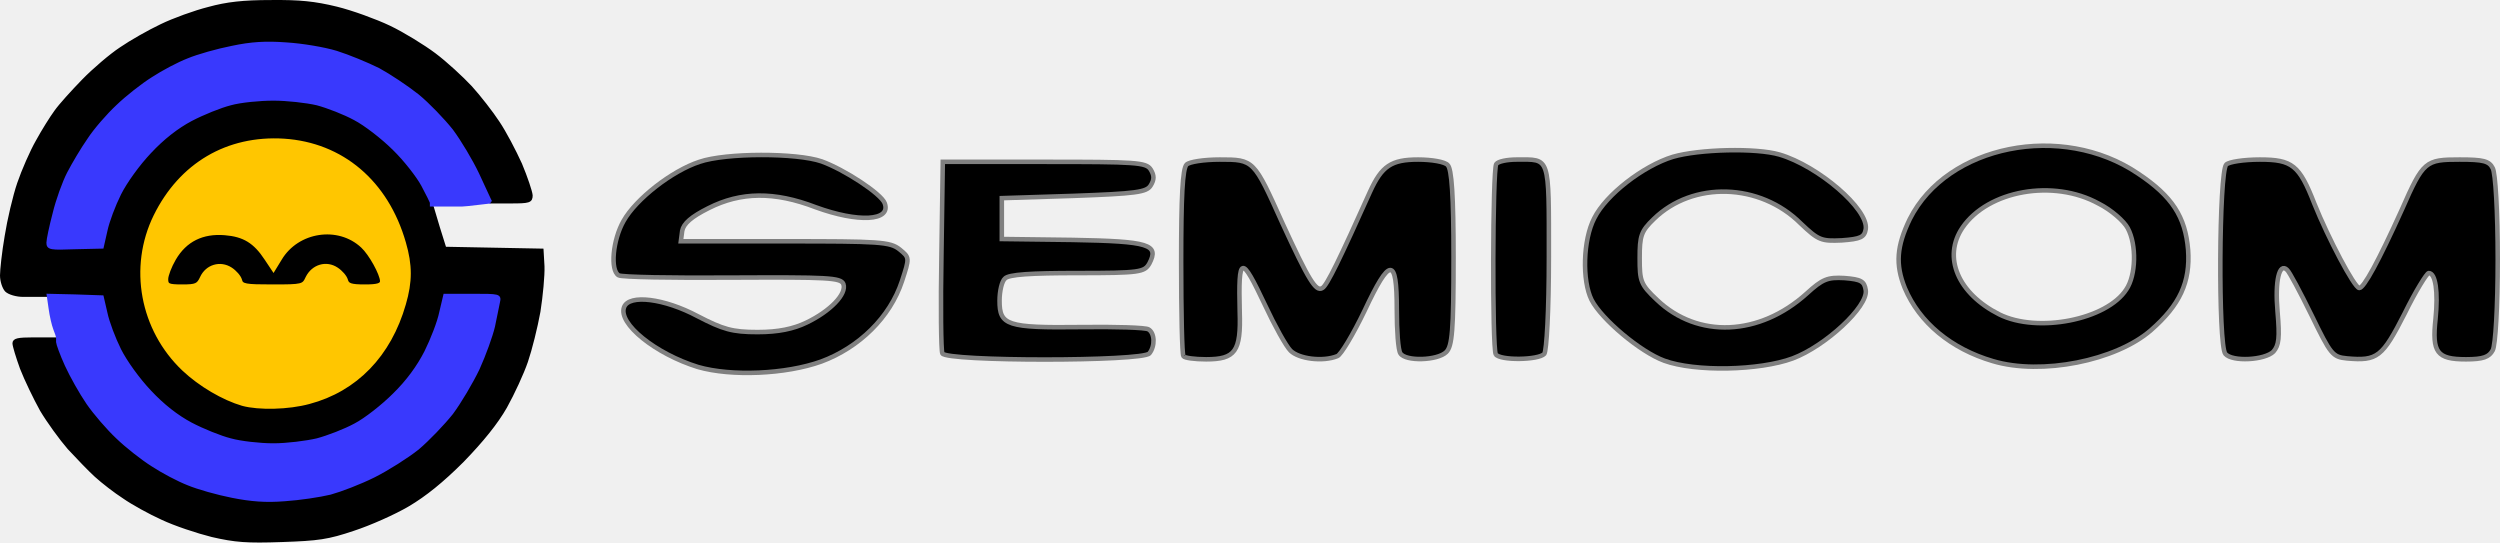
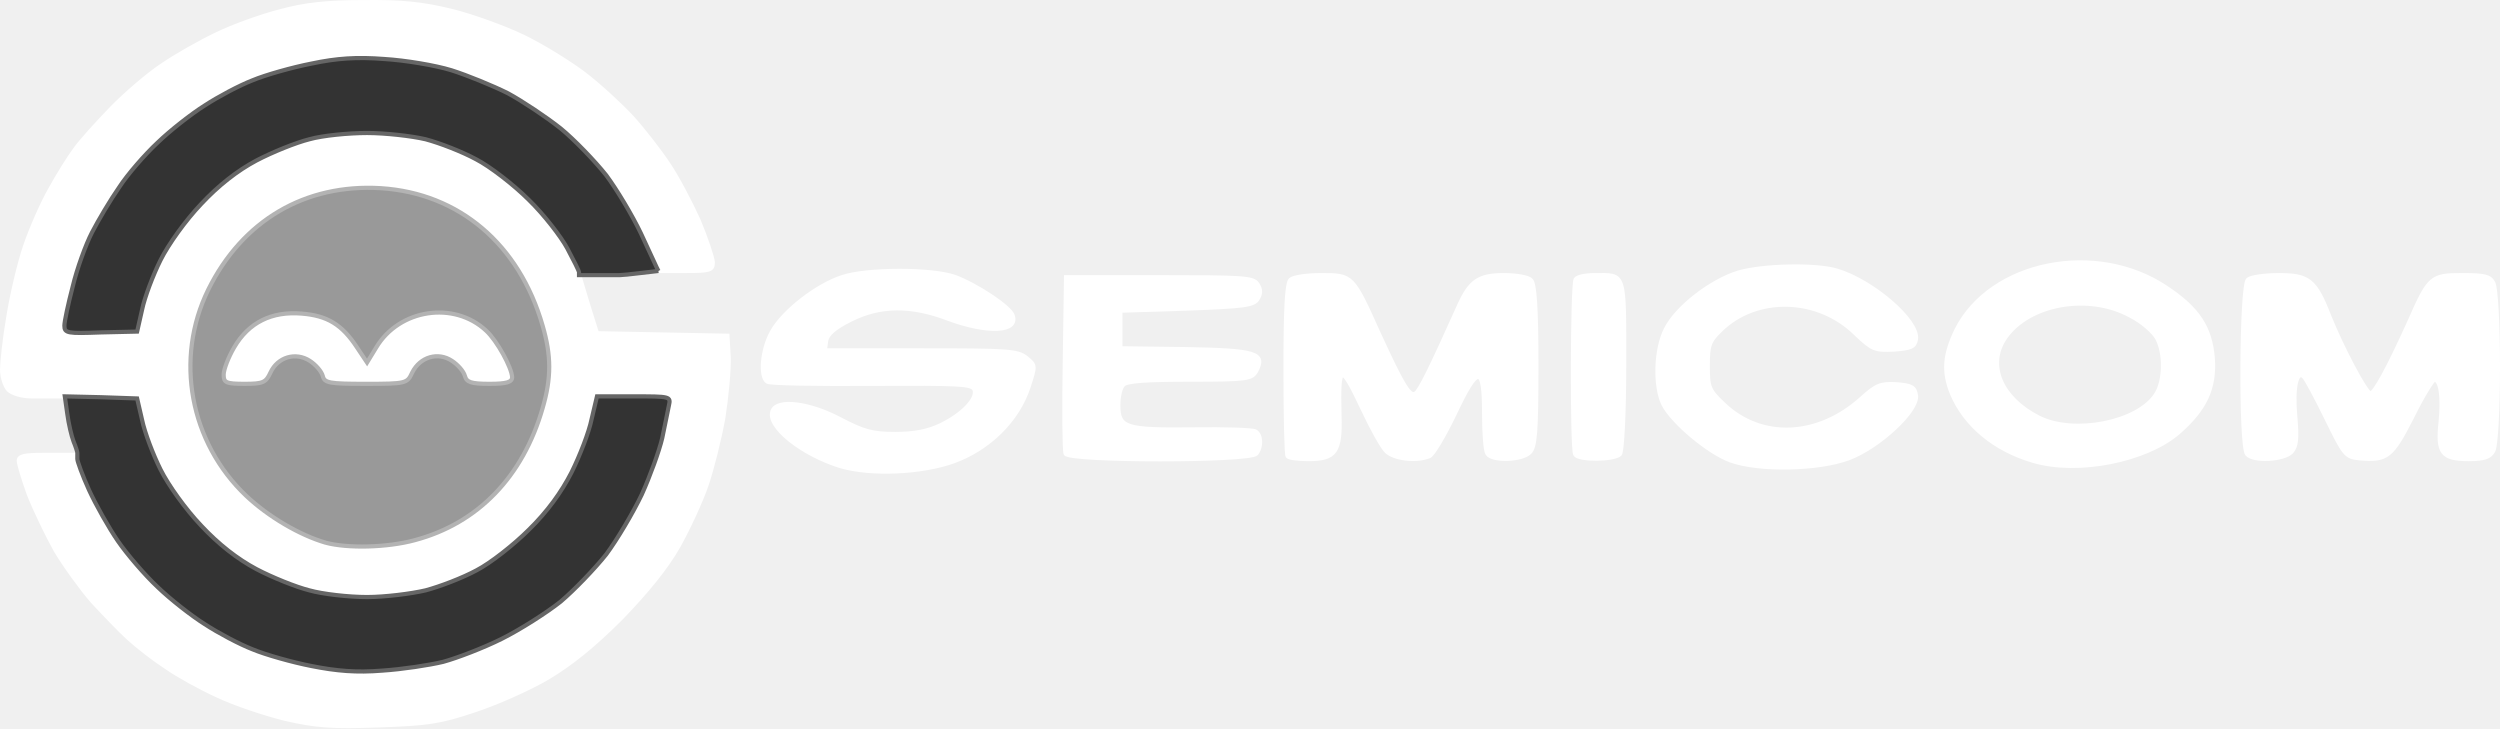
- <svg xmlns="http://www.w3.org/2000/svg" version="1.0" width="550.667" height="119.502" viewBox="0 0 5506.667 1195.019" preserveAspectRatio="xMidYMid meet" id="svg27">
+ <svg xmlns="http://www.w3.org/2000/svg" version="1.0" width="598" height="174.169" viewBox="0 0 5980 1741.686" preserveAspectRatio="xMidYMid meet" id="svg27">
  <defs id="defs31" />
-   <g id="layer101" style="fill:#000000;fill-rule:evenodd;stroke:#000000;stroke-width:10" transform="translate(-488.3333,-938.5461)">
-     <path d="m 615.267,1685.136 v 6.861 c 0,3.431 8.234,26.759 19.212,50.773 10.978,24.015 32.248,61.752 47.343,83.708 15.095,21.956 44.598,56.263 65.182,75.474 20.584,19.898 55.576,47.343 77.532,61.065 21.956,14.409 56.949,32.934 78.219,41.168 21.27,8.92 65.182,21.27 96.744,27.445 41.168,8.234 74.102,10.978 115.956,7.547 32.248,-2.058 77.532,-8.92 100.175,-14.409 22.642,-6.175 65.868,-22.642 96.058,-37.737 30.19,-15.095 73.416,-42.54 96.744,-61.065 22.642,-19.212 56.263,-54.204 74.788,-77.532 17.839,-24.015 43.912,-67.927 58.321,-98.116 13.723,-30.19 28.817,-72.043 33.62,-92.627 4.117,-21.27 9.606,-45.285 10.978,-53.518 3.431,-15.095 2.058,-15.095 -57.635,-15.095 h -60.379 l -8.92,37.737 c -4.117,20.584 -19.212,59.693 -32.934,87.138 -16.467,32.248 -39.795,64.496 -69.985,93.999 -24.701,24.701 -63.124,54.89 -85.766,66.554 -22.642,12.35 -60.379,26.759 -83.707,32.934 -23.328,5.489 -66.554,10.978 -96.058,10.978 -30.19,0 -72.73,-4.803 -94.686,-10.978 -21.956,-5.489 -61.065,-21.27 -87.138,-34.992 -30.876,-16.467 -61.752,-40.482 -90.569,-71.357 -25.387,-26.759 -53.518,-65.868 -66.554,-91.941 -12.35,-24.701 -26.073,-61.065 -30.19,-80.963 l -8.234,-35.679 -59.693,-2.058 -59.007,-1.372 v 0 h -13.723 c -7.547,0 -26.073,0 -41.168,0 -15.095,0 -31.562,-4.803 -37.737,-10.978 -5.489,-6.175 -10.292,-20.584 -10.292,-32.934 0,-11.664 4.117,-50.773 10.292,-86.452 5.489,-34.992 17.839,-87.824 27.445,-115.956 9.606,-28.131 28.131,-70.671 41.168,-93.313 12.35,-22.642 30.876,-52.146 40.482,-65.182 9.606,-13.723 37.051,-43.912 60.379,-67.927 23.328,-24.014 61.065,-56.263 83.021,-70.671 21.956,-15.095 61.752,-37.737 89.197,-50.773 26.759,-13.036 74.102,-30.19 104.291,-37.737 39.795,-10.978 76.16,-15.095 137.226,-15.095 63.124,-0.686 96.058,2.744 144.087,14.409 33.62,8.234 86.452,27.445 116.642,41.854 30.19,14.409 74.788,41.854 99.489,60.379 24.701,18.525 60.379,51.46 79.591,72.043 19.212,21.27 45.971,55.576 60.379,77.532 14.409,21.27 36.365,63.124 49.401,91.941 12.35,29.503 22.642,60.379 23.328,68.613 0,13.036 -4.117,14.409 -44.598,14.409 h -44.598 v 0 l -2.744,-5.489 c -1.372,-2.744 -13.036,-28.131 -26.073,-56.263 -13.723,-28.817 -39.109,-71.357 -56.949,-95.372 -18.525,-23.328 -52.146,-58.321 -74.788,-76.846 -23.328,-18.526 -62.438,-44.598 -86.452,-57.635 -24.701,-12.35 -66.554,-29.503 -92.627,-37.737 -26.759,-8.233 -76.16,-16.467 -110.467,-18.526 -44.598,-3.431 -77.532,-1.372 -119.386,7.548 -31.562,6.175 -75.474,18.525 -96.744,27.445 -21.27,8.233 -56.262,26.759 -78.219,41.168 -21.956,13.723 -56.949,41.168 -77.532,61.065 -20.584,19.212 -49.401,52.146 -63.124,73.416 -14.409,20.584 -34.306,54.204 -44.598,74.102 -10.292,19.898 -24.701,59.693 -31.562,88.51 -7.547,28.817 -13.723,57.635 -13.723,64.496 0,12.35 5.489,13.036 59.693,10.978 l 59.693,-1.372 8.234,-36.365 c 4.117,-19.898 17.839,-56.263 30.19,-80.963 13.036,-26.073 41.168,-65.182 66.554,-91.941 28.817,-30.876 59.693,-54.89 90.569,-71.357 26.073,-13.723 65.182,-29.503 87.138,-34.992 21.956,-6.175 64.496,-10.292 94.686,-10.292 29.503,0 72.73,4.803 96.058,10.292 23.328,6.175 60.379,20.584 83.021,32.934 22.642,11.664 61.752,41.854 86.452,66.554 24.701,24.015 52.832,60.379 63.124,79.591 10.292,19.212 19.212,37.051 19.212,39.109 v 4.803 0 l 0.686,1.372 c 0,0.686 6.861,22.642 14.409,48.029 l 14.409,45.971 107.036,2.058 107.036,2.058 2.058,35.679 c 0.686,19.898 -3.431,64.496 -8.92,99.489 -6.175,34.306 -18.525,83.708 -27.445,109.781 -8.92,26.073 -29.503,70.671 -45.971,100.175 -19.898,34.992 -51.459,74.102 -94.686,118.7 -45.284,45.284 -83.021,75.474 -120.072,97.43 -30.19,17.839 -84.394,41.854 -120.072,53.518 -56.949,19.212 -77.532,21.956 -157.809,24.701 -77.532,2.744 -102.919,0.686 -153.693,-10.978 -32.934,-8.233 -82.335,-24.701 -109.78,-37.737 -27.445,-12.35 -65.868,-33.62 -84.394,-46.657 -19.212,-12.35 -46.657,-33.62 -61.752,-47.343 -14.409,-13.036 -41.168,-41.168 -59.693,-61.065 -17.839,-20.584 -45.284,-58.321 -60.379,-83.708 -14.409,-26.073 -34.306,-67.24 -43.912,-91.941 -8.92,-24.701 -16.467,-49.401 -16.467,-54.89 0,-7.547 8.92,-9.606 41.168,-9.606 22.642,0 43.912,0 48.029,0 h 6.861 m 407.56,144.087 c -42.54,-12.35 -94,-42.54 -130.364,-76.846 -92.627,-87.824 -118.014,-225.05 -62.438,-338.261 56.262,-113.897 159.182,-174.276 283.371,-166.729 128.306,8.234 227.108,91.941 265.531,225.736 14.409,49.401 14.409,85.766 0,135.167 -32.248,112.525 -106.35,189.371 -209.955,216.816 -45.284,12.35 -110.466,13.723 -146.145,4.117 M 855.412,1553.399 c 0,-8.233 7.547,-28.131 17.153,-44.598 24.014,-41.168 61.752,-59.693 111.153,-55.576 41.854,3.431 65.868,17.839 90.569,55.576 l 16.467,24.701 15.095,-24.701 c 37.737,-63.124 127.62,-76.846 180.452,-27.445 17.839,16.467 41.854,60.379 42.54,76.16 0,8.233 -8.92,10.978 -37.051,10.978 -30.876,0 -37.737,-2.745 -40.481,-13.037 -2.058,-7.547 -11.664,-18.525 -21.27,-24.701 -22.642,-15.095 -52.146,-6.861 -65.182,19.212 -8.234,17.839 -9.606,18.526 -76.16,18.526 -60.379,0 -67.927,-1.372 -70.671,-13.037 -2.058,-7.547 -11.664,-18.525 -21.27,-24.701 -23.328,-15.095 -52.832,-6.175 -64.496,19.212 -7.547,16.467 -12.35,18.526 -42.54,18.526 -30.876,0 -34.306,-2.058 -34.306,-15.095" id="path2" style="stroke-width:6.861" />
-     <path d="m 2026,1747 c -94,-29 -177,-96 -163,-132 11,-29 89,-19 162,20 56,29 76,35 132,35 46,0 79,-7 108,-21 52,-25 89,-63 81,-85 -6,-14 -34,-15 -245,-14 -132,1 -244,-1 -250,-5 -19,-11 -13,-78 11,-120 27,-48 106,-110 167,-130 58,-20 214,-20 269,-1 50,18 131,71 139,92 15,40 -59,43 -152,9 -91,-35 -165,-34 -236,2 -38,19 -55,34 -58,50 l -3,23 h 230 c 207,0 231,1 252,18 22,18 22,18 5,70 -26,79 -94,146 -178,177 -78,28 -198,33 -271,12" id="path4" style="stroke:#808080" />
-     <path d="m 4154,1733 c -52,-19 -138,-91 -160,-134 -21,-42 -19,-132 6,-180 26,-52 108,-115 173,-135 58,-17 184,-20 235,-5 85,25 196,120 190,164 -3,18 -11,22 -53,25 -45,2 -51,0 -90,-37 -90,-90 -238,-94 -324,-10 -28,27 -31,37 -31,86 0,51 2,58 38,92 90,86 226,80 330,-14 35,-32 46,-36 83,-34 37,3 44,7 47,27 5,36 -89,123 -161,150 -73,27 -215,30 -283,5" id="path6" style="stroke:#808080" />
-     <path d="m 4878,1734 c -92,-27 -162,-85 -194,-161 -21,-52 -18,-92 11,-152 82,-163 335,-214 503,-100 75,50 104,95 110,168 5,71 -18,121 -82,177 -77,67 -241,100 -348,68 m 14,-103 c -91,-46 -125,-126 -81,-191 56,-82 200,-108 300,-53 28,14 56,39 64,54 20,37 18,104 -3,135 -43,67 -196,97 -280,55" id="path8" style="stroke:#808080" />
-     <path d="m 2564,1717 c -3,-7 -4,-105 -2,-218 l 3,-204 h 223 c 203,0 225,1 235,17 8,13 8,22 0,35 -9,15 -32,18 -170,23 l -158,5 v 45 45 l 156,2 c 169,3 191,10 169,52 -11,19 -20,21 -159,21 -101,0 -151,3 -159,12 -7,6 -12,28 -12,49 0,54 16,60 179,58 76,-1 143,1 149,5 14,8 15,37 2,53 -15,18 -448,18 -456,0" id="path10" style="stroke:#808080" />
-     <path d="m 3095,1723 c -3,-4 -5,-97 -5,-208 0,-143 3,-205 12,-214 6,-6 38,-11 73,-11 75,0 75,0 138,140 58,126 74,152 88,143 10,-5 39,-65 105,-212 26,-57 47,-71 106,-71 30,0 59,5 65,12 9,8 13,68 13,204 0,161 -3,195 -16,208 -19,19 -90,21 -101,3 -5,-7 -8,-50 -8,-97 0,-116 -15,-116 -71,3 -25,52 -52,97 -60,100 -32,13 -85,6 -103,-12 -10,-10 -35,-55 -56,-100 -53,-112 -59,-111 -56,14 3,88 -10,105 -74,105 -25,0 -48,-3 -50,-7" id="path12" style="stroke:#808080" />
-     <path d="m 3783,1719 c -8,-15 -7,-405 1,-419 4,-6 24,-10 45,-10 74,0 71,-11 71,214 0,120 -5,206 -10,214 -13,14 -98,15 -107,1" id="path14" style="stroke:#808080" />
-     <path d="m 5390,1718 c -16,-19 -14,-401 2,-417 6,-6 39,-11 74,-11 71,0 87,12 120,97 31,77 88,185 99,186 10,0 42,-58 94,-173 47,-107 52,-110 127,-110 52,0 65,3 73,19 6,11 11,95 11,201 0,105 -5,189 -11,200 -8,15 -21,20 -59,20 -64,0 -75,-15 -67,-89 6,-60 0,-101 -15,-101 -4,0 -29,40 -53,89 -49,96 -60,105 -127,99 -32,-3 -36,-9 -78,-95 -25,-51 -49,-96 -54,-100 -17,-17 -27,24 -21,92 5,58 3,74 -9,88 -19,19 -91,23 -106,5" id="path16" style="stroke:#808080" />
+   <g id="layer101" style="fill:#000000;fill-rule:evenodd;stroke:#000000;stroke-width:10" transform="translate(-15,-631.8794)">
+     <path d="m 200,1720 v 10 c 0,5 12,39 28,74 16,35 47,90 69,122 22,32 65,82 95,110 30,29 81,69 113,89 32,21 83,48 114,60 31,13 95,31 141,40 60,12 108,16 169,11 47,-3 113,-13 146,-21 33,-9 96,-33 140,-55 44,-22 107,-62 141,-89 33,-28 82,-79 109,-113 26,-35 64,-99 85,-143 20,-44 42,-105 49,-135 6,-31 14,-66 16,-78 5,-22 3,-22 -84,-22 h -88 l -13,55 c -6,30 -28,87 -48,127 -24,47 -58,94 -102,137 -36,36 -92,80 -125,97 -33,18 -88,39 -122,48 -34,8 -97,16 -140,16 -44,0 -106,-7 -138,-16 -32,-8 -89,-31 -127,-51 -45,-24 -90,-59 -132,-104 -37,-39 -78,-96 -97,-134 -18,-36 -38,-89 -44,-118 l -12,-52 -87,-3 -86,-2 v 0 h -20 c -11,0 -38,0 -60,0 -22,0 -46,-7 -55,-16 -8,-9 -15,-30 -15,-48 0,-17 6,-74 15,-126 8,-51 26,-128 40,-169 14,-41 41,-103 60,-136 18,-33 45,-76 59,-95 14,-20 54,-64 88,-99 34,-35 89,-82 121,-103 32,-22 90,-55 130,-74 39,-19 108,-44 152,-55 58,-16 111,-22 200,-22 92,-1 140,4 210,21 49,12 126,40 170,61 44,21 109,61 145,88 36,27 88,75 116,105 28,31 67,81 88,113 21,31 53,92 72,134 18,43 33,88 34,100 0,19 -6,21 -65,21 h -65 v 0 l -4,-8 c -2,-4 -19,-41 -38,-82 -20,-42 -57,-104 -83,-139 -27,-34 -76,-85 -109,-112 -34,-27 -91,-65 -126,-84 -36,-18 -97,-43 -135,-55 -39,-12 -111,-24 -161,-27 -65,-5 -113,-2 -174,11 -46,9 -110,27 -141,40 -31,12 -82,39 -114,60 -32,20 -83,60 -113,89 -30,28 -72,76 -92,107 -21,30 -50,79 -65,108 -15,29 -36,87 -46,129 -11,42 -20,84 -20,94 0,18 8,19 87,16 l 87,-2 12,-53 c 6,-29 26,-82 44,-118 19,-38 60,-95 97,-134 42,-45 87,-80 132,-104 38,-20 95,-43 127,-51 32,-9 94,-15 138,-15 43,0 106,7 140,15 34,9 88,30 121,48 33,17 90,61 126,97 36,35 77,88 92,116 15,28 28,54 28,57 v 7 0 l 1,2 c 0,1 10,33 21,70 l 21,67 156,3 156,3 3,52 c 1,29 -5,94 -13,145 -9,50 -27,122 -40,160 -13,38 -43,103 -67,146 -29,51 -75,108 -138,173 -66,66 -121,110 -175,142 -44,26 -123,61 -175,78 -83,28 -113,32 -230,36 -113,4 -150,1 -224,-16 -48,-12 -120,-36 -160,-55 -40,-18 -96,-49 -123,-68 -28,-18 -68,-49 -90,-69 -21,-19 -60,-60 -87,-89 -26,-30 -66,-85 -88,-122 -21,-38 -50,-98 -64,-134 -13,-36 -24,-72 -24,-80 0,-11 13,-14 60,-14 33,0 64,0 70,0 h 10 m 594,210 c -62,-18 -137,-62 -190,-112 -135,-128 -172,-328 -91,-493 82,-166 232,-254 413,-243 187,12 331,134 387,329 21,72 21,125 0,197 -47,164 -155,276 -306,316 -66,18 -161,20 -213,6 M 550,1528 c 0,-12 11,-41 25,-65 35,-60 90,-87 162,-81 61,5 96,26 132,81 l 24,36 22,-36 c 55,-92 186,-112 263,-40 26,24 61,88 62,111 0,12 -13,16 -54,16 -45,0 -55,-4 -59,-19 -3,-11 -17,-27 -31,-36 -33,-22 -76,-10 -95,28 -12,26 -14,27 -111,27 -88,0 -99,-2 -103,-19 -3,-11 -17,-27 -31,-36 -34,-22 -77,-9 -94,28 -11,24 -18,27 -62,27 -45,0 -50,-3 -50,-22" id="path2" style="fill:#ffffff;stroke:#ffffff" />
+     <path d="m 2026,1747 c -94,-29 -177,-96 -163,-132 11,-29 89,-19 162,20 56,29 76,35 132,35 46,0 79,-7 108,-21 52,-25 89,-63 81,-85 -6,-14 -34,-15 -245,-14 -132,1 -244,-1 -250,-5 -19,-11 -13,-78 11,-120 27,-48 106,-110 167,-130 58,-20 214,-20 269,-1 50,18 131,71 139,92 15,40 -59,43 -152,9 -91,-35 -165,-34 -236,2 -38,19 -55,34 -58,50 l -3,23 h 230 c 207,0 231,1 252,18 22,18 22,18 5,70 -26,79 -94,146 -178,177 -78,28 -198,33 -271,12" id="path4" style="fill:#ffffff;stroke:#ffffff" />
+     <path d="m 4154,1733 c -52,-19 -138,-91 -160,-134 -21,-42 -19,-132 6,-180 26,-52 108,-115 173,-135 58,-17 184,-20 235,-5 85,25 196,120 190,164 -3,18 -11,22 -53,25 -45,2 -51,0 -90,-37 -90,-90 -238,-94 -324,-10 -28,27 -31,37 -31,86 0,51 2,58 38,92 90,86 226,80 330,-14 35,-32 46,-36 83,-34 37,3 44,7 47,27 5,36 -89,123 -161,150 -73,27 -215,30 -283,5" id="path6" style="fill:#ffffff;stroke:#ffffff" />
+     <path d="m 4878,1734 c -92,-27 -162,-85 -194,-161 -21,-52 -18,-92 11,-152 82,-163 335,-214 503,-100 75,50 104,95 110,168 5,71 -18,121 -82,177 -77,67 -241,100 -348,68 m 14,-103 c -91,-46 -125,-126 -81,-191 56,-82 200,-108 300,-53 28,14 56,39 64,54 20,37 18,104 -3,135 -43,67 -196,97 -280,55" id="path8" style="fill:#ffffff;stroke:#ffffff" />
+     <path d="m 2564,1717 c -3,-7 -4,-105 -2,-218 l 3,-204 h 223 c 203,0 225,1 235,17 8,13 8,22 0,35 -9,15 -32,18 -170,23 l -158,5 v 45 45 l 156,2 c 169,3 191,10 169,52 -11,19 -20,21 -159,21 -101,0 -151,3 -159,12 -7,6 -12,28 -12,49 0,54 16,60 179,58 76,-1 143,1 149,5 14,8 15,37 2,53 -15,18 -448,18 -456,0" id="path10" style="fill:#ffffff;stroke:#ffffff" />
+     <path d="m 3095,1723 c -3,-4 -5,-97 -5,-208 0,-143 3,-205 12,-214 6,-6 38,-11 73,-11 75,0 75,0 138,140 58,126 74,152 88,143 10,-5 39,-65 105,-212 26,-57 47,-71 106,-71 30,0 59,5 65,12 9,8 13,68 13,204 0,161 -3,195 -16,208 -19,19 -90,21 -101,3 -5,-7 -8,-50 -8,-97 0,-116 -15,-116 -71,3 -25,52 -52,97 -60,100 -32,13 -85,6 -103,-12 -10,-10 -35,-55 -56,-100 -53,-112 -59,-111 -56,14 3,88 -10,105 -74,105 -25,0 -48,-3 -50,-7" id="path12" style="fill:#ffffff;stroke:#ffffff" />
+     <path d="m 3783,1719 c -8,-15 -7,-405 1,-419 4,-6 24,-10 45,-10 74,0 71,-11 71,214 0,120 -5,206 -10,214 -13,14 -98,15 -107,1" id="path14" style="fill:#ffffff;stroke:#ffffff" />
+     <path d="m 5390,1718 c -16,-19 -14,-401 2,-417 6,-6 39,-11 74,-11 71,0 87,12 120,97 31,77 88,185 99,186 10,0 42,-58 94,-173 47,-107 52,-110 127,-110 52,0 65,3 73,19 6,11 11,95 11,201 0,105 -5,189 -11,200 -8,15 -21,20 -59,20 -64,0 -75,-15 -67,-89 6,-60 0,-101 -15,-101 -4,0 -29,40 -53,89 -49,96 -60,105 -127,99 -32,-3 -36,-9 -78,-95 -25,-51 -49,-96 -54,-100 -17,-17 -27,24 -21,92 5,58 3,74 -9,88 -19,19 -91,23 -106,5" id="path16" style="fill:#ffffff;stroke:#ffffff" />
  </g>
-   <g id="layer102" style="fill:#3939fd;fill-rule:evenodd;stroke:#3939fd;stroke-width:10" transform="translate(-488.3333,-938.5461)">
-     <path d="m 615.267,1685.136 v -3.431 c 0,-1.372 -2.745,-10.292 -6.175,-18.525 -3.431,-8.92 -8.234,-29.503 -10.292,-45.284 l -4.117,-28.817 v 0 l 59.007,1.372 59.693,2.058 8.234,35.679 c 4.117,19.898 17.839,56.263 30.19,80.963 13.036,26.073 41.168,65.182 66.554,91.941 28.817,30.876 59.693,54.89 90.569,71.357 26.073,13.723 65.182,29.503 87.138,34.992 21.956,6.175 64.496,10.978 94.686,10.978 29.503,0 72.73,-5.489 96.058,-10.978 23.328,-6.175 61.065,-20.584 83.707,-32.934 22.642,-11.664 61.065,-41.854 85.766,-66.554 30.19,-29.503 53.518,-61.752 69.985,-93.999 13.723,-27.445 28.817,-66.554 32.934,-87.138 l 8.92,-37.737 h 60.379 c 59.693,0 61.065,0 57.635,15.095 -1.372,8.233 -6.861,32.248 -10.978,53.518 -4.803,20.584 -19.898,62.438 -33.62,92.627 -14.409,30.19 -40.481,74.102 -58.321,98.116 -18.525,23.328 -52.146,58.321 -74.788,77.532 -23.328,18.525 -66.554,45.971 -96.744,61.065 -30.19,15.095 -73.416,31.562 -96.058,37.737 -22.642,5.489 -67.927,12.35 -100.175,14.409 -41.854,3.431 -74.788,0.686 -115.956,-7.547 -31.562,-6.175 -75.474,-18.525 -96.744,-27.445 -21.27,-8.233 -56.262,-26.759 -78.219,-41.168 -21.956,-13.723 -56.949,-41.168 -77.532,-61.065 -20.584,-19.212 -50.087,-53.518 -65.182,-75.474 -15.095,-21.956 -36.365,-59.693 -47.343,-83.708 -10.978,-24.014 -19.212,-47.343 -19.212,-50.773 v -6.861" id="path19" style="stroke-width:6.861" />
-     <path d="m 1568.985,1383.24 -29.503,3.431 c -15.781,2.058 -31.562,3.431 -34.306,3.431 -2.744,0 -19.212,0 -35.679,0 h -30.876 v 0 -4.803 c 0,-2.058 -8.92,-19.898 -19.212,-39.109 -10.292,-19.212 -38.423,-55.576 -63.124,-79.591 -24.701,-24.701 -63.81,-54.89 -86.452,-66.554 -22.642,-12.35 -59.693,-26.759 -83.021,-32.934 -23.328,-5.489 -66.554,-10.292 -96.058,-10.292 -30.19,0 -72.73,4.117 -94.686,10.292 -21.956,5.489 -61.065,21.27 -87.138,34.992 -30.876,16.467 -61.752,40.481 -90.569,71.357 -25.387,26.759 -53.518,65.868 -66.554,91.941 -12.35,24.701 -26.073,61.065 -30.19,80.963 l -8.234,36.365 -59.693,1.372 c -54.204,2.058 -59.693,1.372 -59.693,-10.978 0,-6.861 6.175,-35.679 13.723,-64.496 6.861,-28.817 21.27,-68.613 31.562,-88.51 10.292,-19.898 30.19,-53.518 44.598,-74.102 13.723,-21.27 42.54,-54.204 63.124,-73.416 20.584,-19.898 55.576,-47.343 77.532,-61.065 21.956,-14.409 56.949,-32.934 78.219,-41.168 21.27,-8.92 65.182,-21.27 96.744,-27.445 41.854,-8.92 74.788,-10.978 119.386,-7.548 34.306,2.058 83.708,10.292 110.467,18.526 26.073,8.233 67.927,25.387 92.627,37.737 24.015,13.037 63.124,39.109 86.452,57.635 22.642,18.525 56.263,53.518 74.788,76.846 17.839,24.015 43.226,66.554 56.949,95.372 13.037,28.131 24.701,53.518 26.073,56.263 l 2.744,5.489" id="path21" style="stroke-width:6.861" />
+   <g id="layer102" style="fill:#3939fd;fill-rule:evenodd;stroke:#666666;stroke-width:10" transform="translate(-15,-631.8794)">
+     <path d="m 200,1720 v -5 c 0,-2 -4,-15 -9,-27 -5,-13 -12,-43 -15,-66 l -6,-42 v 0 l 86,2 87,3 12,52 c 6,29 26,82 44,118 19,38 60,95 97,134 42,45 87,80 132,104 38,20 95,43 127,51 32,9 94,16 138,16 43,0 106,-8 140,-16 34,-9 89,-30 122,-48 33,-17 89,-61 125,-97 44,-43 78,-90 102,-137 20,-40 42,-97 48,-127 l 13,-55 h 88 c 87,0 89,0 84,22 -2,12 -10,47 -16,78 -7,30 -29,91 -49,135 -21,44 -59,108 -85,143 -27,34 -76,85 -109,113 -34,27 -97,67 -141,89 -44,22 -107,46 -140,55 -33,8 -99,18 -146,21 -61,5 -109,1 -169,-11 -46,-9 -110,-27 -141,-40 -31,-12 -82,-39 -114,-60 -32,-20 -83,-60 -113,-89 -30,-28 -73,-78 -95,-110 -22,-32 -53,-87 -69,-122 -16,-35 -28,-69 -28,-74 v -10" id="path19" style="fill:#333333;stroke:#666666" />
+     <path d="m 1590,1280 -43,5 c -23,3 -46,5 -50,5 -4,0 -28,0 -52,0 h -45 v 0 -7 c 0,-3 -13,-29 -28,-57 -15,-28 -56,-81 -92,-116 -36,-36 -93,-80 -126,-97 -33,-18 -87,-39 -121,-48 -34,-8 -97,-15 -140,-15 -44,0 -106,6 -138,15 -32,8 -89,31 -127,51 -45,24 -90,59 -132,104 -37,39 -78,96 -97,134 -18,36 -38,89 -44,118 l -12,53 -87,2 c -79,3 -87,2 -87,-16 0,-10 9,-52 20,-94 10,-42 31,-100 46,-129 15,-29 44,-78 65,-108 20,-31 62,-79 92,-107 30,-29 81,-69 113,-89 32,-21 83,-48 114,-60 31,-13 95,-31 141,-40 61,-13 109,-16 174,-11 50,3 122,15 161,27 38,12 99,37 135,55 35,19 92,57 126,84 33,27 82,78 109,112 26,35 63,97 83,139 19,41 36,78 38,82 l 4,8" id="path21" style="fill:#333333;stroke:#666666" />
  </g>
-   <g id="layer103" style="fill:#ffc600;fill-rule:evenodd;stroke:#ffc600;stroke-width:10" transform="translate(-488.3333,-938.5461)">
-     <path d="m 1022.827,1829.223 c -42.54,-12.35 -94,-42.54 -130.364,-76.846 -92.627,-87.824 -118.014,-225.05 -62.438,-338.261 56.262,-113.897 159.182,-174.276 283.371,-166.729 128.306,8.234 227.108,91.941 265.531,225.736 14.409,49.401 14.409,85.766 0,135.167 -32.248,112.525 -106.35,189.371 -209.955,216.816 -45.284,12.35 -110.466,13.723 -146.145,4.117 M 855.412,1553.399 c 0,-8.233 7.547,-28.131 17.153,-44.598 24.014,-41.168 61.752,-59.693 111.153,-55.576 41.854,3.431 65.868,17.839 90.569,55.576 l 16.467,24.701 15.095,-24.701 c 37.737,-63.124 127.62,-76.846 180.452,-27.445 17.839,16.467 41.854,60.379 42.54,76.16 0,8.233 -8.92,10.978 -37.051,10.978 -30.876,0 -37.737,-2.745 -40.481,-13.037 -2.058,-7.547 -11.664,-18.525 -21.27,-24.701 -22.642,-15.095 -52.146,-6.861 -65.182,19.212 -8.234,17.839 -9.606,18.526 -76.16,18.526 -60.379,0 -67.927,-1.372 -70.671,-13.037 -2.058,-7.547 -11.664,-18.525 -21.27,-24.701 -23.328,-15.095 -52.832,-6.175 -64.496,19.212 -7.547,16.467 -12.35,18.526 -42.54,18.526 -30.876,0 -34.306,-2.058 -34.306,-15.095" id="path24" style="stroke-width:6.861" />
+   <g id="layer103" style="fill:#ffc600;fill-rule:evenodd;stroke:#ffc600;stroke-width:10" transform="translate(-15,-631.8794)">
+     <path d="m 794,1930 c -62,-18 -137,-62 -190,-112 -135,-128 -172,-328 -91,-493 82,-166 232,-254 413,-243 187,12 331,134 387,329 21,72 21,125 0,197 -47,164 -155,276 -306,316 -66,18 -161,20 -213,6 M 550,1528 c 0,-12 11,-41 25,-65 35,-60 90,-87 162,-81 61,5 96,26 132,81 l 24,36 22,-36 c 55,-92 186,-112 263,-40 26,24 61,88 62,111 0,12 -13,16 -54,16 -45,0 -55,-4 -59,-19 -3,-11 -17,-27 -31,-36 -33,-22 -76,-10 -95,28 -12,26 -14,27 -111,27 -88,0 -99,-2 -103,-19 -3,-11 -17,-27 -31,-36 -34,-22 -77,-9 -94,28 -11,24 -18,27 -62,27 -45,0 -50,-3 -50,-22" id="path24" style="fill:#999999;stroke:#b3b3b3" />
  </g>
</svg>
